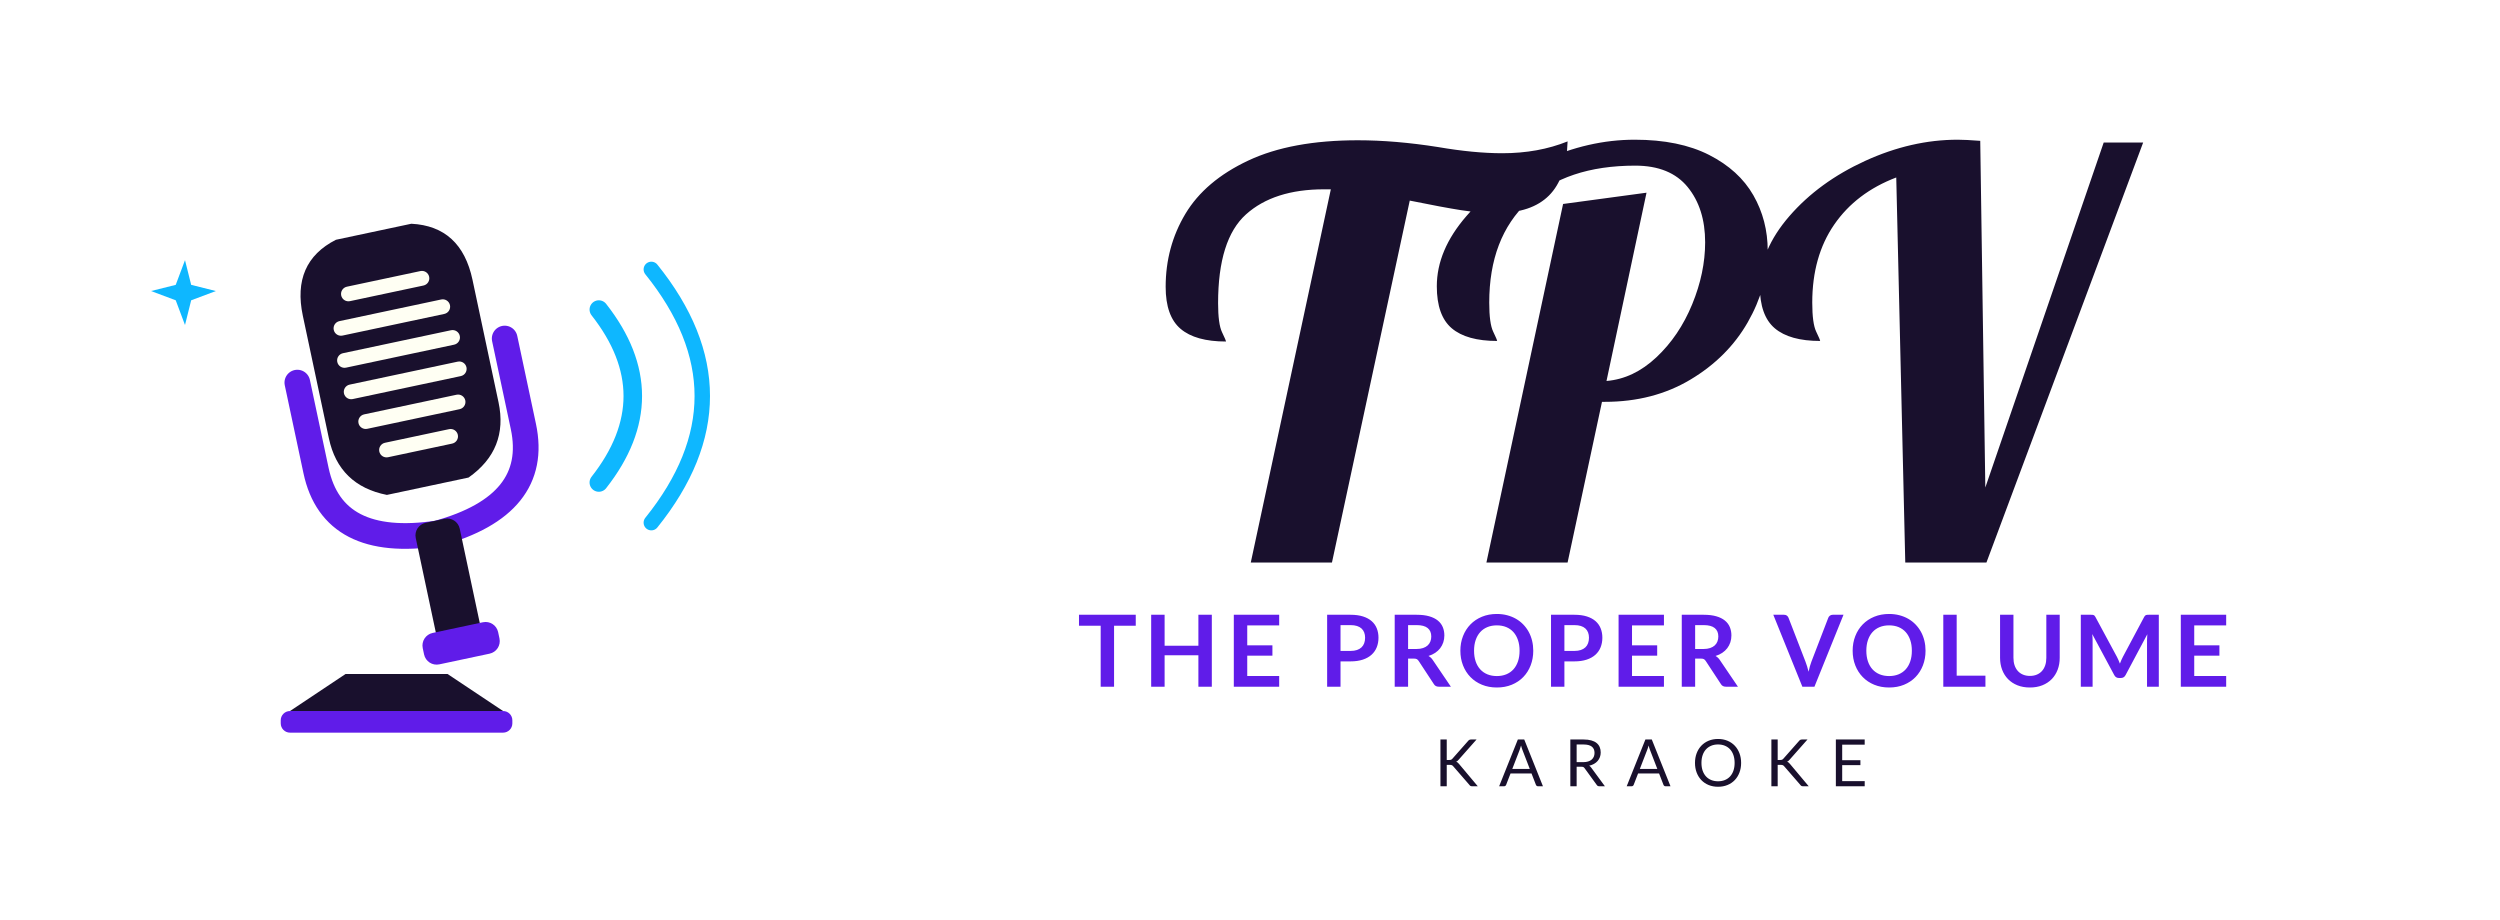
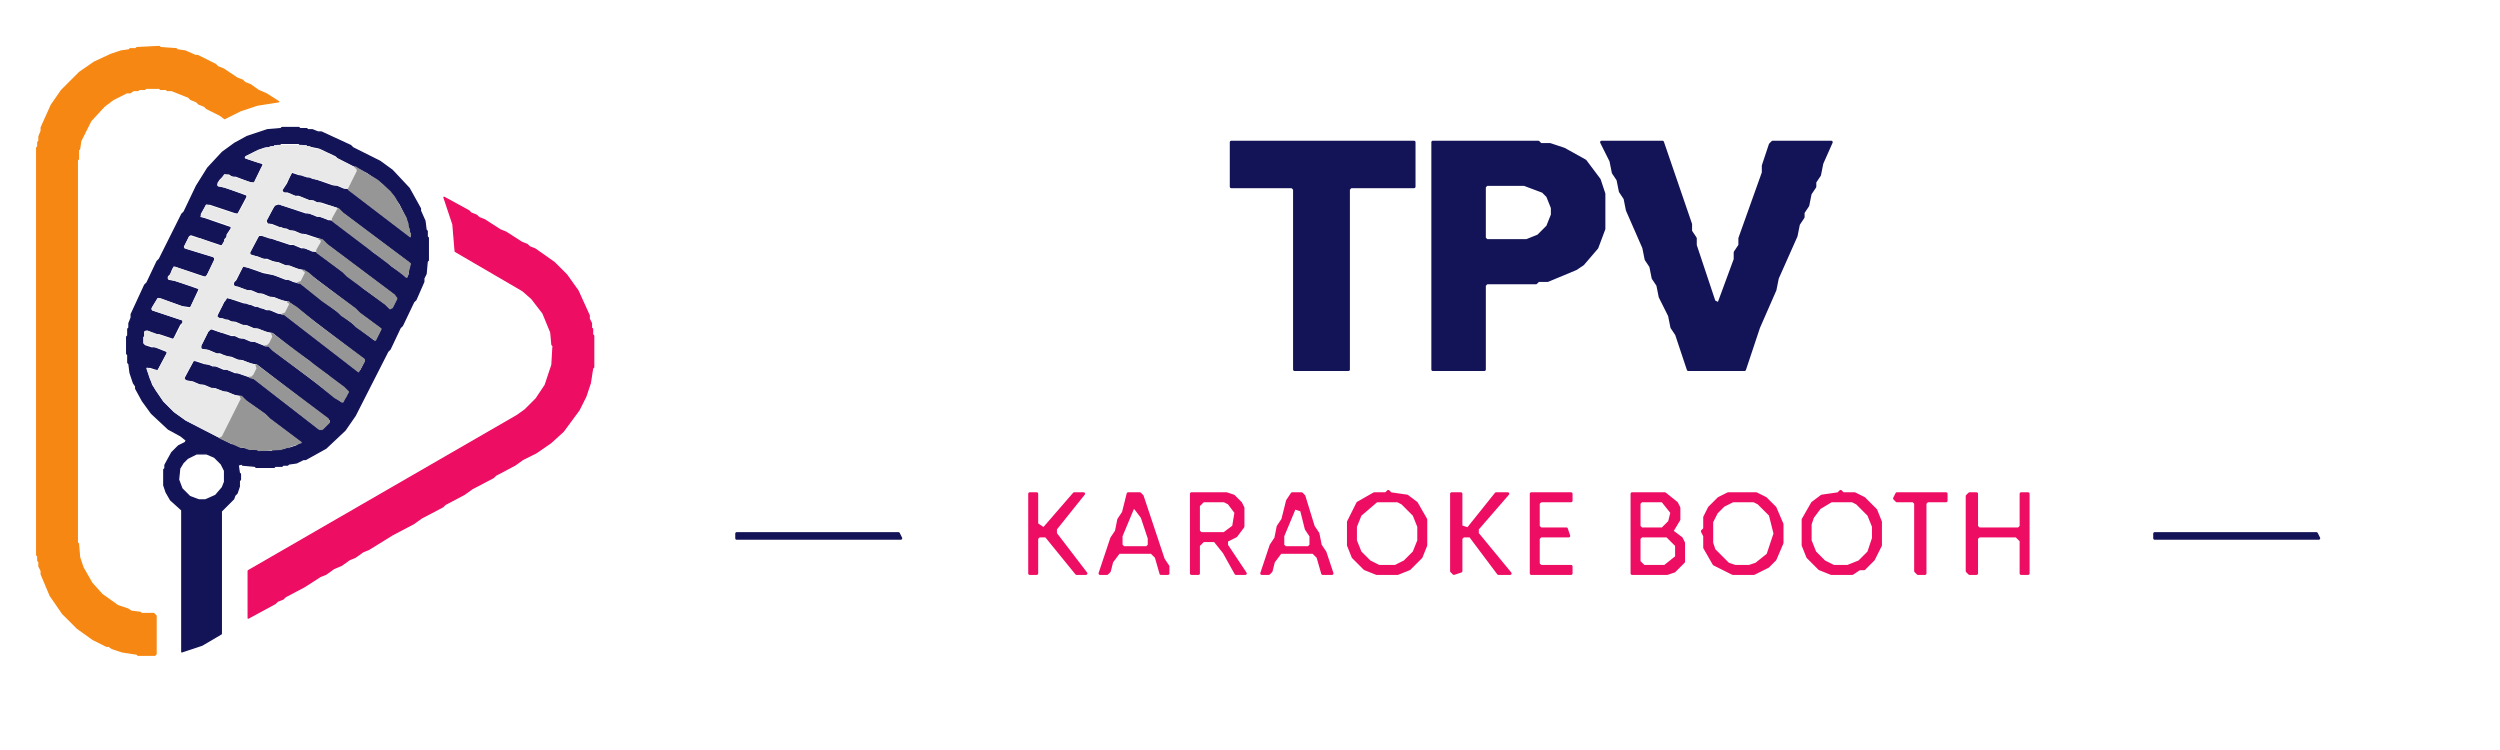
- <svg xmlns="http://www.w3.org/2000/svg" viewBox="0 0 680 250" role="img">
-   <g transform="translate(10 17) scale(.84)">
-     <g transform="translate(124 125) rotate(-12) scale(1.04)">
-       <path d="M-27 -48 Q-27 -65 -12 -69 L12 -69 Q27 -65 27 -48 L27 -9 Q27 6 13 12 L-13 12 Q-27 6 -27 -9 Z" fill="#19102D" />
-       <rect x="-14.0" y="-54" width="28" height="4.6" rx="2.3" fill="#FFFFF3" />
-       <rect x="-18.5" y="-44" width="37" height="4.6" rx="2.3" fill="#FFFFF3" />
-       <rect x="-19.5" y="-34" width="39" height="4.6" rx="2.3" fill="#FFFFF3" />
-       <rect x="-19.5" y="-24" width="39" height="4.6" rx="2.3" fill="#FFFFF3" />
-       <rect x="-17.0" y="-14" width="34" height="4.6" rx="2.3" fill="#FFFFF3" />
-       <rect x="-12.5" y="-4" width="25" height="4.6" rx="2.3" fill="#FFFFF3" />
-       <path d="M-33 -28 L-33 0 Q-33 25 0 27 Q33 25 33 0 L33 -28" fill="none" stroke="#601CE9" stroke-width="8" stroke-linecap="round" stroke-linejoin="round" />
-       <rect x="-7" y="23" width="14" height="43" rx="4" fill="#19102D" />
-       <rect x="-12" y="57" width="24" height="10" rx="4" fill="#601CE9" />
-     </g>
-     <path d="M100 198 L133 198 L151 210 L82 210 Z" fill="#19102D" />
-     <rect x="79" y="210" width="75" height="7" rx="3" fill="#601CE9" />
-     <path d="M182 80 Q204 108 182 136" fill="none" stroke="#0EB7FF" stroke-width="6" stroke-linecap="round" stroke-linejoin="round" />
-     <path d="M199 67 Q232 108 199 149" fill="none" stroke="#0EB7FF" stroke-width="5" stroke-linecap="round" stroke-linejoin="round" />
-     <path d="M48 64 L50 72 L58 74 L50 77 L48 85 L45 77 L37 74 L45 72 Z" fill="#0EB7FF" />
+ <svg xmlns="http://www.w3.org/2000/svg" viewBox="0 0 1600 480" role="img">
+   <g transform="translate(-258 -161) scale(.72)">
+     <path fill="#131457" stroke="#131457" stroke-width="1.25" stroke-linejoin="round" paint-order="stroke fill" fill-rule="evenodd" d="M533,627 L542,627 L549,630 L555,636 L558,642 L558,652 L556,657 L550,664 L541,668 L535,668 L527,665 L520,658 L517,650 L518,640 L521,635 L525,631 Z M631,352 L632,353 L642,355 L657,362 L659,364 L685,377 L699,387 L706,394 L714,405 L720,417 L724,433 L722,434 L667,392 L664,392 L657,389 L654,389 L634,382 L631,382 L627,380 L624,380 L618,378 L614,387 L610,393 L611,394 L614,394 L621,397 L624,397 L634,401 L637,401 L641,403 L644,403 L659,408 L663,412 L722,456 L724,459 L723,460 L722,468 L721,470 L719,471 L715,467 L706,461 L702,457 L689,448 L685,444 L653,420 L650,420 L643,417 L640,417 L633,414 L630,414 L606,406 L603,407 L596,420 L597,422 L600,422 L610,426 L613,426 L617,428 L620,428 L627,431 L630,431 L645,436 L649,440 L709,485 L712,489 L708,497 L705,499 L701,495 L680,480 L676,476 L639,448 L636,448 L629,445 L626,445 L619,442 L616,442 L592,434 L589,434 L581,449 L593,453 L596,453 L603,456 L606,456 L613,459 L616,459 L623,462 L629,463 L674,497 L678,501 L697,515 L697,518 L693,526 L691,527 L625,476 L619,475 L615,473 L612,473 L602,469 L592,467 L575,461 L569,473 L567,475 L567,477 L579,481 L582,481 L589,484 L592,484 L599,487 L602,487 L609,490 L615,491 L683,543 L683,545 L679,553 L676,554 L611,504 L605,503 L598,500 L595,500 L588,497 L585,497 L578,494 L575,494 L560,489 L552,505 L558,507 L561,507 L565,509 L568,509 L575,512 L578,512 L585,515 L588,515 L595,518 L601,519 L621,535 L634,544 L638,548 L651,557 L655,561 L664,567 L668,571 L667,576 L665,578 L664,581 L662,582 L601,536 L597,532 L594,532 L584,528 L581,528 L574,525 L571,525 L567,523 L564,523 L546,517 L544,519 L538,531 L538,533 L544,534 L551,537 L554,537 L561,540 L564,540 L571,543 L574,543 L581,546 L587,547 L652,597 L652,599 L645,606 L642,606 L584,561 L570,556 L567,556 L560,553 L557,553 L550,550 L547,550 L543,548 L540,548 L531,545 L523,560 L524,561 L530,562 L537,565 L540,565 L547,568 L550,568 L557,571 L560,571 L567,574 L573,575 L577,579 L594,591 L598,595 L626,616 L626,617 L622,620 L616,622 L613,622 L612,623 L609,623 L608,624 L601,624 L600,625 L580,624 L579,623 L572,622 L566,619 L564,619 L523,598 L512,590 L503,581 L493,566 L488,551 L489,550 L492,550 L498,552 L506,537 L496,533 L493,533 L487,531 L485,529 L485,523 L486,522 L486,518 L487,517 L490,517 L497,520 L500,520 L512,524 L518,512 L520,510 L520,509 L493,500 L492,498 L498,488 L501,488 L520,495 L527,496 L534,481 L514,474 L508,473 L507,472 L507,469 L509,467 L511,462 L514,460 L541,469 L548,455 L548,453 L522,445 L521,443 L526,433 L528,432 L555,441 L557,438 L557,436 L559,434 L559,432 L563,426 L537,417 L536,414 L541,405 L545,405 L569,413 L577,398 L558,391 L552,390 L551,389 L551,386 L553,383 L558,378 L562,378 L565,380 L568,380 L581,385 L584,385 L591,370 L576,365 L575,364 L576,362 L588,356 L594,354 L597,354 L598,353 L601,353 L602,352 L607,352 L608,351 L624,351 L625,352 Z M644,341 L641,341 L636,339 L632,339 L631,338 L625,338 L624,337 L609,337 L608,338 L596,339 L578,345 L567,351 L556,359 L543,373 L533,389 L522,412 L520,414 L500,454 L498,456 L489,475 L487,477 L475,503 L475,506 L473,511 L473,515 L472,516 L472,522 L471,523 L471,538 L472,539 L472,546 L473,547 L474,555 L477,564 L479,567 L479,569 L485,580 L493,591 L508,605 L519,611 L524,615 L523,617 L517,620 L511,626 L505,637 L505,640 L504,641 L504,655 L506,661 L510,668 L520,677 L520,803 L538,797 L555,787 L555,678 L566,667 L567,664 L569,662 L571,656 L571,651 L572,650 L572,645 L571,644 L570,637 L573,636 L574,637 L585,638 L586,639 L602,639 L603,638 L609,638 L610,637 L614,637 L615,636 L622,635 L628,632 L630,632 L648,622 L665,606 L674,593 L703,536 L705,534 L714,515 L716,513 L726,492 L728,490 L735,474 L735,471 L737,467 L738,456 L739,455 L739,435 L738,434 L738,429 L737,428 L736,420 L732,411 L732,409 L722,391 L707,375 L696,367 L672,355 L670,353 Z" />
+     <path fill="#E9E9E9" stroke="#E9E9E9" stroke-width="1.25" stroke-linejoin="round" paint-order="stroke fill" fill-rule="evenodd" d="M643,357 L637,356 L633,354 L628,354 L627,353 L605,353 L604,354 L600,354 L599,355 L596,355 L587,358 L577,363 L577,364 L589,368 L592,368 L593,369 L593,371 L591,373 L584,387 L558,379 L552,388 L577,396 L578,397 L578,400 L574,408 L570,414 L566,414 L542,406 L537,416 L543,417 L561,423 L564,425 L564,427 L556,442 L552,442 L536,436 L533,436 L527,434 L523,442 L524,444 L547,451 L550,453 L543,468 L541,470 L538,470 L513,461 L510,468 L508,470 L508,471 L534,479 L536,481 L528,497 L525,498 L499,489 L494,497 L494,499 L521,508 L521,511 L516,521 L512,526 L489,518 L487,519 L487,529 L504,534 L507,536 L507,538 L499,553 L494,553 L489,551 L492,560 L497,570 L504,580 L514,590 L524,597 L553,612 L555,612 L572,577 L548,569 L545,569 L538,566 L535,566 L528,563 L525,563 L522,561 L522,558 L530,544 L535,544 L542,547 L552,549 L579,558 L582,558 L587,549 L572,544 L569,544 L562,541 L552,539 L542,535 L539,535 L537,534 L536,532 L543,518 L545,516 L549,515 L550,517 L556,519 L559,519 L563,521 L566,521 L573,524 L576,524 L583,527 L586,527 L593,530 L596,530 L601,521 L586,516 L583,516 L576,513 L573,513 L566,510 L563,510 L556,507 L553,507 L551,505 L551,503 L556,494 L556,492 L558,491 L560,488 L570,490 L580,494 L583,494 L590,497 L600,499 L607,502 L611,502 L615,493 L600,488 L597,488 L590,485 L587,485 L580,482 L577,482 L570,479 L567,479 L565,476 L574,460 L584,462 L591,465 L594,465 L624,475 L629,465 L614,460 L611,460 L604,457 L594,455 L587,452 L581,451 L580,448 L587,434 L589,432 L598,435 L601,435 L605,437 L608,437 L615,440 L618,440 L639,447 L643,439 L641,436 L635,435 L628,432 L625,432 L618,429 L615,429 L608,426 L605,426 L598,423 L595,423 L594,421 L600,409 L604,404 L653,419 L658,409 L652,407 L649,407 L642,404 L639,404 L635,402 L632,402 L625,399 L622,399 L615,396 L612,396 L609,394 L609,392 L618,376 L629,380 L632,380 L636,382 L646,384 L656,388 L659,388 L666,391 L668,390 L676,374 Z" />
+     <path fill="#969696" stroke="#969696" stroke-width="1.25" stroke-linejoin="round" paint-order="stroke fill" fill-rule="evenodd" d="M554,613 L572,621 L575,621 L580,623 L587,623 L588,624 L608,623 L626,617 L598,596 L594,592 L577,580 L573,576 L572,576 L573,578 L556,612 Z M586,548 L587,551 L584,557 L582,559 L580,559 L584,560 L642,605 L645,605 L651,599 L650,596 Z M600,520 L601,523 L598,529 L596,531 L594,531 L597,531 L601,535 L635,560 L656,577 L663,581 L668,572 L664,568 Z M614,492 L615,492 L616,494 L612,502 L609,503 L611,503 L677,554 L682,545 L682,543 L639,511 L622,497 Z M628,464 L629,464 L630,466 L626,474 L623,475 L625,475 L645,491 L658,500 L662,504 L671,510 L675,514 L692,526 L697,516 L678,502 L674,498 L640,473 L632,466 Z M642,436 L644,437 L644,439 L640,446 L640,448 L663,465 L667,469 L701,494 L705,498 L707,497 L711,489 L709,486 L649,441 L645,437 Z M659,409 L654,418 L654,420 L720,470 L723,458 L663,413 Z M674,372 L676,374 L676,376 L668,392 L723,434 L723,431 L722,430 L722,427 L721,426 L721,423 L719,417 L709,399 L705,394 L694,384 Z" />
+     <path fill="#F68713" stroke="#F68713" stroke-width="1.25" stroke-linejoin="round" paint-order="stroke fill" fill-rule="evenodd" d="M500,265 L480,266 L479,267 L474,267 L473,268 L466,269 L457,272 L442,279 L429,288 L413,304 L404,317 L395,337 L395,340 L393,345 L393,349 L392,350 L392,354 L391,355 L391,717 L392,718 L392,722 L393,723 L393,727 L395,731 L395,734 L403,753 L414,769 L427,782 L441,792 L453,798 L455,798 L458,800 L467,803 L480,805 L481,806 L496,806 L497,805 L497,771 L495,769 L484,769 L483,768 L475,767 L472,765 L463,762 L449,752 L440,742 L432,728 L429,719 L428,707 L427,706 L427,366 L428,365 L428,357 L429,356 L430,349 L439,331 L451,318 L459,312 L471,306 L474,306 L477,304 L481,304 L482,303 L487,303 L488,302 L500,302 L501,303 L506,303 L507,304 L511,304 L526,310 L528,312 L533,314 L535,316 L540,318 L542,320 L554,326 L558,329 L572,322 L587,317 L606,314 L595,307 L588,304 L581,299 L576,297 L574,295 L569,293 L557,285 L552,283 L550,281 L534,273 L532,273 L523,269 L516,268 L515,267 L501,266 Z" />
+     <path fill="#ED0D63" stroke="#ED0D63" stroke-width="1.25" stroke-linejoin="round" paint-order="stroke fill" fill-rule="evenodd" d="M851,457 L834,445 L829,443 L827,441 L822,439 L808,430 L803,428 L789,419 L784,417 L782,415 L777,413 L775,411 L753,399 L761,423 L763,447 L823,482 L831,489 L841,502 L848,519 L849,530 L850,531 L849,548 L843,566 L835,578 L825,588 L818,593 L579,731 L579,773 L603,760 L605,758 L610,756 L612,754 L629,745 L643,736 L648,734 L655,729 L662,726 L669,721 L674,719 L681,714 L686,712 L707,699 L726,689 L733,684 L752,674 L754,672 L771,663 L778,658 L797,648 L799,646 L816,637 L823,632 L835,626 L848,617 L859,607 L873,588 L879,576 L883,564 L885,551 L886,550 L886,522 L885,521 L885,516 L884,515 L884,511 L882,507 L882,504 L872,482 L862,468 Z" />
  </g>
-   <path fill="#19102D" d="M299 662H287Q198 662 148.5 617.5Q99 573 99 460Q99 423 106.0 408.5Q113 394 113 392Q59 392 32.5 414.5Q6 437 6 489Q6 560 41.0 618.5Q76 677 152.5 713.0Q229 749 347 749Q413 749 489 737Q553 726 603 726Q667 726 719 747Q717 682 686.0 651.0Q655 620 594 620Q562 620 530.0 625.0Q498 630 439 642L301 0H157ZM711 636 859 656 788 322Q836 326 876.5 364.0Q917 402 940.0 458.0Q963 514 963 568Q963 628 932.0 666.0Q901 704 839 704Q717 704 648.5 640.0Q580 576 580 461Q580 424 587.0 409.5Q594 395 594 393Q540 393 513.5 415.5Q487 438 487 490Q487 554 539.5 614.5Q592 675 674.0 712.5Q756 750 838 750Q917 750 970.0 723.0Q1023 696 1048.5 651.5Q1074 607 1074 553Q1074 488 1038.5 426.0Q1003 364 937.0 324.5Q871 285 785 285H780L719 0H575ZM1302 683Q1231 656 1192.0 599.5Q1153 543 1153 461Q1153 424 1160.0 409.5Q1167 395 1167 393Q1113 393 1086.5 415.5Q1060 438 1060 490Q1060 554 1112.5 614.5Q1165 675 1247.0 712.5Q1329 750 1411 750Q1425 750 1451 748L1460 133L1670 745H1740L1462 0H1318Z" transform="translate(316.14 153) scale(0.153333 -0.153333)" />
-   <path fill="#601CE9" d="M1171 1225H735V0H466V1225H30V1446H1171ZM2700 1446V0H2430V632H1751V0H1481V1446H1751V824H2430V1446ZM3412 1232V831H3918V624H3412V215H4054V0H3142V1446H4054V1232ZM5488 719Q5562 719 5617.0 737.5Q5672 756 5708.5 790.5Q5745 825 5763.0 874.5Q5781 924 5781 985Q5781 1043 5763.0 1090.0Q5745 1137 5709.0 1170.0Q5673 1203 5618.0 1220.5Q5563 1238 5488 1238H5287V719ZM5488 1446Q5633 1446 5739.0 1412.0Q5845 1378 5914.0 1317.0Q5983 1256 6016.5 1171.0Q6050 1086 6050 985Q6050 880 6015.0 792.5Q5980 705 5910.0 642.0Q5840 579 5734.5 544.0Q5629 509 5488 509H5287V0H5018V1446ZM6813 758Q6889 758 6945.5 777.0Q7002 796 7038.5 829.5Q7075 863 7093.0 909.0Q7111 955 7111 1010Q7111 1120 7038.5 1179.0Q6966 1238 6817 1238H6645V758ZM7505 0H7262Q7193 0 7162 54L6858 517Q6841 543 6820.5 554.0Q6800 565 6760 565H6645V0H6376V1446H6817Q6964 1446 7069.5 1415.5Q7175 1385 7242.5 1330.0Q7310 1275 7342.0 1198.5Q7374 1122 7374 1030Q7374 957 7352.5 892.0Q7331 827 7290.5 774.0Q7250 721 7190.5 681.0Q7131 641 7055 618Q7081 603 7103.0 582.5Q7125 562 7143 534ZM9161 723Q9161 564 9108.5 428.5Q9056 293 8960.0 194.0Q8864 95 8729.0 39.5Q8594 -16 8429 -16Q8265 -16 8130.0 39.5Q7995 95 7898.5 194.0Q7802 293 7749.0 428.5Q7696 564 7696 723Q7696 882 7749.0 1017.5Q7802 1153 7898.5 1252.0Q7995 1351 8130.0 1406.5Q8265 1462 8429 1462Q8539 1462 8636.0 1436.5Q8733 1411 8814.0 1364.5Q8895 1318 8959.5 1251.5Q9024 1185 9069.0 1103.0Q9114 1021 9137.5 925.0Q9161 829 9161 723ZM8886 723Q8886 842 8854.0 936.5Q8822 1031 8763.0 1097.0Q8704 1163 8619.5 1198.0Q8535 1233 8429 1233Q8323 1233 8238.5 1198.0Q8154 1163 8094.5 1097.0Q8035 1031 8003.0 936.5Q7971 842 7971 723Q7971 604 8003.0 509.5Q8035 415 8094.5 349.5Q8154 284 8238.5 249.0Q8323 214 8429 214Q8535 214 8619.5 249.0Q8704 284 8763.0 349.5Q8822 415 8854.0 509.5Q8886 604 8886 723ZM9988 719Q10062 719 10117.0 737.5Q10172 756 10208.5 790.5Q10245 825 10263.0 874.5Q10281 924 10281 985Q10281 1043 10263.0 1090.0Q10245 1137 10209.0 1170.0Q10173 1203 10118.0 1220.5Q10063 1238 9988 1238H9787V719ZM9988 1446Q10133 1446 10239.0 1412.0Q10345 1378 10414.0 1317.0Q10483 1256 10516.5 1171.0Q10550 1086 10550 985Q10550 880 10515.0 792.5Q10480 705 10410.0 642.0Q10340 579 10234.5 544.0Q10129 509 9988 509H9787V0H9518V1446ZM11146 1232V831H11652V624H11146V215H11788V0H10876V1446H11788V1232ZM12583 758Q12659 758 12715.5 777.0Q12772 796 12808.5 829.5Q12845 863 12863.0 909.0Q12881 955 12881 1010Q12881 1120 12808.5 1179.0Q12736 1238 12587 1238H12415V758ZM13275 0H13032Q12963 0 12932 54L12628 517Q12611 543 12590.5 554.0Q12570 565 12530 565H12415V0H12146V1446H12587Q12734 1446 12839.5 1415.5Q12945 1385 13012.5 1330.0Q13080 1275 13112.0 1198.5Q13144 1122 13144 1030Q13144 957 13122.5 892.0Q13101 827 13060.5 774.0Q13020 721 12960.5 681.0Q12901 641 12825 618Q12851 603 12873.0 582.5Q12895 562 12913 534ZM15397 1446 14813 0H14570L13986 1446H14202Q14237 1446 14259.0 1429.0Q14281 1412 14292 1385L14633 503Q14650 460 14665.5 408.5Q14681 357 14695 301Q14707 357 14721.0 408.5Q14735 460 14752 503L15091 1385Q15099 1408 15122.5 1427.0Q15146 1446 15180 1446ZM17046 723Q17046 564 16993.5 428.5Q16941 293 16845.0 194.0Q16749 95 16614.0 39.5Q16479 -16 16314 -16Q16150 -16 16015.0 39.5Q15880 95 15783.5 194.0Q15687 293 15634.0 428.5Q15581 564 15581 723Q15581 882 15634.0 1017.5Q15687 1153 15783.5 1252.0Q15880 1351 16015.0 1406.5Q16150 1462 16314 1462Q16424 1462 16521.0 1436.5Q16618 1411 16699.0 1364.5Q16780 1318 16844.5 1251.5Q16909 1185 16954.0 1103.0Q16999 1021 17022.5 925.0Q17046 829 17046 723ZM16771 723Q16771 842 16739.0 936.5Q16707 1031 16648.0 1097.0Q16589 1163 16504.5 1198.0Q16420 1233 16314 1233Q16208 1233 16123.5 1198.0Q16039 1163 15979.5 1097.0Q15920 1031 15888.0 936.5Q15856 842 15856 723Q15856 604 15888.0 509.5Q15920 415 15979.5 349.5Q16039 284 16123.5 249.0Q16208 214 16314 214Q16420 214 16504.5 249.0Q16589 284 16648.0 349.5Q16707 415 16739.0 509.5Q16771 604 16771 723ZM18250 222V0H17403V1446H17672V222ZM19144 217Q19222 217 19283.5 243.0Q19345 269 19387.0 316.0Q19429 363 19451.5 430.0Q19474 497 19474 580V1446H19743V580Q19743 451 19701.5 341.5Q19660 232 19582.5 152.5Q19505 73 19394.0 28.5Q19283 -16 19144 -16Q19004 -16 18893.0 28.5Q18782 73 18704.5 152.5Q18627 232 18585.5 341.5Q18544 451 18544 580V1446H18813V581Q18813 498 18835.5 431.0Q18858 364 18900.5 316.5Q18943 269 19004.5 243.0Q19066 217 19144 217ZM21735 1446V0H21498V934Q21498 990 21504 1055L21067 234Q21036 175 20972 175H20934Q20870 175 20839 234L20397 1058Q20400 1025 20402.0 993.0Q20404 961 20404 934V0H20167V1446H20370Q20388 1446 20401.0 1445.0Q20414 1444 20424.5 1440.0Q20435 1436 20443.5 1427.0Q20452 1418 20460 1403L20893 600Q20910 568 20924.5 534.0Q20939 500 20953 464Q20967 501 20982.0 535.5Q20997 570 21014 602L21441 1403Q21449 1418 21458.0 1427.0Q21467 1436 21477.5 1440.0Q21488 1444 21501.0 1445.0Q21514 1446 21532 1446ZM22447 1232V831H22953V624H22447V215H23089V0H22177V1446H23089V1232Z" transform="translate(293.0792 186.7835) scale(0.013532 -0.013532)" />
-   <path fill="#19102D" d="M376 805H449Q487 805 510.0 814.5Q533 824 552 847L1029 1387Q1049 1413 1071.0 1423.0Q1093 1433 1125 1433H1289L743 816Q723 792 704.5 776.5Q686 761 665 751Q692 742 714.0 724.5Q736 707 757 679L1327 0H1159Q1140 0 1126.5 2.5Q1113 5 1103.0 10.5Q1093 16 1085.5 23.5Q1078 31 1071 41L577 610Q557 635 534.0 645.5Q511 656 464 656H376V0H183V1433H376ZM2919 532 2694 1115Q2684 1141 2673.0 1175.5Q2662 1210 2652 1249Q2631 1168 2609 1114L2384 532ZM3323 0H3173Q3147 0 3131.0 13.0Q3115 26 3107 46L2973 392H2330L2196 46Q2190 28 2173.0 14.0Q2156 0 2131 0H1981L2554 1433H2750ZM4559 739Q4643 739 4707.5 759.5Q4772 780 4815.5 817.5Q4859 855 4881.0 907.0Q4903 959 4903 1022Q4903 1150 4819.0 1215.0Q4735 1280 4567 1280H4355V739ZM5221 0H5049Q4996 0 4971 41L4599 553Q4582 577 4562.5 587.5Q4543 598 4502 598H4355V0H4162V1433H4567Q4703 1433 4802.0 1405.5Q4901 1378 4965.5 1326.0Q5030 1274 5061.0 1200.5Q5092 1127 5092 1036Q5092 960 5068.0 894.0Q5044 828 4998.5 775.5Q4953 723 4887.5 686.0Q4822 649 4739 630Q4776 609 4803 569ZM6826 532 6601 1115Q6591 1141 6580.0 1175.5Q6569 1210 6559 1249Q6538 1168 6516 1114L6291 532ZM7230 0H7080Q7054 0 7038.0 13.0Q7022 26 7014 46L6880 392H6237L6103 46Q6097 28 6080.0 14.0Q6063 0 6038 0H5888L6461 1433H6657ZM9393 716Q9393 555 9342.0 420.5Q9291 286 9198.0 189.0Q9105 92 8974.5 38.5Q8844 -15 8686 -15Q8528 -15 8398.0 38.5Q8268 92 8175.0 189.0Q8082 286 8031.0 420.5Q7980 555 7980 716Q7980 877 8031.0 1011.5Q8082 1146 8175.0 1243.5Q8268 1341 8398.0 1395.0Q8528 1449 8686 1449Q8844 1449 8974.5 1395.0Q9105 1341 9198.0 1243.5Q9291 1146 9342.0 1011.5Q9393 877 9393 716ZM9194 716Q9194 848 9158.0 953.0Q9122 1058 9056.0 1130.5Q8990 1203 8896.0 1242.0Q8802 1281 8686 1281Q8571 1281 8477.0 1242.0Q8383 1203 8316.5 1130.5Q8250 1058 8214.0 953.0Q8178 848 8178 716Q8178 584 8214.0 479.5Q8250 375 8316.5 302.5Q8383 230 8477.0 191.5Q8571 153 8686 153Q8802 153 8896.0 191.5Q8990 230 9056.0 302.5Q9122 375 9158.0 479.5Q9194 584 9194 716ZM10513 805H10586Q10624 805 10647.0 814.5Q10670 824 10689 847L11166 1387Q11186 1413 11208.0 1423.0Q11230 1433 11262 1433H11426L10880 816Q10860 792 10841.5 776.5Q10823 761 10802 751Q10829 742 10851.0 724.5Q10873 707 10894 679L11464 0H11296Q11277 0 11263.5 2.5Q11250 5 11240.0 10.5Q11230 16 11222.5 23.5Q11215 31 11208 41L10714 610Q10694 635 10671.0 645.5Q10648 656 10601 656H10513V0H10320V1433H10513ZM13179 158 13178 0H12295V1433H13178V1275H12489V799H13047V647H12489V158Z" transform="translate(390.1742 213.8668) scale(0.00888 -0.00888)" />
+   <g transform="translate(20 -1340) scale(1.5)">
+     <path fill="#131457" stroke="#131457" stroke-width="1.25" stroke-linejoin="round" paint-order="stroke fill" fill-rule="evenodd" d="M906,1121 L906,1123 L976,1123 L975,1121 Z M301,1121 L301,1123 L371,1123 L370,1121 Z M620,973 L621,972 L637,972 L645,975 L647,977 L649,982 L649,985 L647,990 L643,994 L638,996 L621,996 L620,995 Z M670,954 L674,962 L675,967 L677,970 L678,975 L680,978 L681,983 L688,999 L689,1004 L691,1007 L692,1012 L694,1015 L695,1020 L699,1028 L700,1033 L702,1036 L707,1051 L731,1051 L737,1033 L744,1017 L745,1012 L753,994 L754,989 L756,986 L756,984 L758,981 L759,976 L761,973 L761,971 L763,968 L764,963 L768,954 L743,954 L742,955 L739,964 L739,967 L729,995 L729,998 L727,1001 L727,1004 L720,1023 L718,1022 L710,998 L710,995 L708,992 L708,989 L696,954 Z M648,955 L644,955 L643,954 L598,954 L598,1051 L620,1051 L620,1015 L621,1014 L642,1014 L643,1013 L647,1013 L659,1008 L662,1006 L668,999 L671,991 L671,976 L669,970 L663,962 L654,957 Z M512,954 L512,973 L538,973 L539,974 L539,1051 L562,1051 L562,974 L563,973 L590,973 L590,954 Z" />
+     <path fill="#ED0D63" stroke="#ED0D63" stroke-width="1.25" stroke-linejoin="round" paint-order="stroke fill" fill-rule="evenodd" transform="translate(15 0)" d="M671,1123 L672,1122 L683,1122 L687,1126 L687,1131 L682,1135 L673,1135 L671,1133 Z M524,1110 L527,1111 L529,1119 L531,1122 L531,1126 L530,1127 L520,1127 L519,1126 L519,1122 Z M455,1110 L456,1110 L459,1114 L462,1123 L462,1126 L461,1127 L451,1127 L450,1126 L450,1122 Z M753,1107 L762,1107 L764,1108 L769,1113 L771,1118 L771,1123 L769,1129 L765,1133 L760,1135 L754,1135 L750,1133 L746,1129 L744,1124 L744,1117 L745,1114 L748,1110 Z M711,1107 L720,1107 L722,1108 L727,1113 L729,1121 L726,1130 L721,1134 L718,1135 L712,1135 L709,1134 L703,1128 L702,1125 L702,1116 L704,1112 L707,1109 Z M671,1108 L672,1107 L681,1107 L685,1112 L684,1116 L681,1119 L672,1119 L671,1118 Z M559,1107 L568,1107 L570,1108 L575,1113 L577,1118 L577,1124 L575,1129 L571,1133 L567,1135 L560,1135 L556,1133 L552,1129 L550,1124 L550,1118 L552,1113 Z M483,1109 L485,1107 L494,1107 L496,1108 L499,1112 L498,1118 L494,1121 L484,1121 L483,1120 Z M812,1104 L811,1105 L811,1137 L812,1138 L815,1138 L815,1123 L816,1122 L832,1122 L834,1124 L834,1138 L837,1138 L837,1104 L834,1104 L834,1118 L833,1119 L816,1119 L815,1118 L815,1104 Z M781,1104 L780,1106 L781,1107 L788,1107 L789,1108 L789,1137 L790,1138 L793,1138 L793,1108 L794,1107 L802,1107 L802,1104 Z M709,1104 L705,1106 L701,1110 L699,1114 L699,1119 L698,1120 L699,1122 L699,1127 L703,1134 L711,1138 L720,1138 L726,1135 L729,1132 L732,1125 L732,1117 L729,1110 L725,1106 L721,1104 Z M668,1104 L668,1138 L683,1138 L686,1137 L690,1133 L690,1125 L689,1123 L685,1120 L688,1115 L688,1110 L687,1108 L682,1104 Z M625,1104 L625,1138 L642,1138 L642,1135 L629,1135 L628,1134 L628,1123 L629,1122 L641,1122 L640,1119 L629,1119 L628,1118 L628,1108 L629,1107 L642,1107 L642,1104 Z M591,1104 L591,1137 L592,1138 L595,1137 L595,1123 L596,1122 L599,1122 L611,1138 L616,1138 L602,1121 L602,1119 L615,1104 L610,1104 L598,1119 L595,1118 L595,1104 Z M523,1104 L521,1107 L519,1115 L517,1118 L516,1123 L514,1126 L510,1138 L513,1138 L514,1137 L515,1133 L518,1129 L532,1129 L534,1131 L536,1138 L540,1138 L537,1129 L535,1126 L534,1121 L532,1118 L528,1105 L527,1104 Z M480,1104 L480,1138 L483,1138 L483,1126 L485,1124 L490,1124 L494,1129 L499,1138 L503,1138 L495,1126 L495,1124 L499,1122 L502,1118 L502,1110 L501,1108 L498,1105 L495,1104 Z M453,1104 L451,1112 L449,1115 L448,1120 L446,1123 L441,1138 L444,1138 L445,1137 L446,1133 L449,1129 L463,1129 L465,1131 L467,1138 L470,1138 L470,1135 L468,1132 L459,1105 L458,1104 Z M411,1104 L411,1138 L414,1138 L414,1123 L415,1122 L418,1122 L431,1138 L435,1138 L422,1121 L422,1119 L434,1104 L430,1104 L417,1119 L414,1117 L414,1104 Z M749,1105 L745,1108 L741,1115 L741,1126 L743,1131 L748,1136 L753,1138 L762,1138 L765,1136 L767,1136 L771,1132 L774,1126 L774,1116 L772,1111 L767,1106 L763,1104 L758,1104 L757,1103 L756,1104 Z M572,1105 L565,1104 L564,1103 L563,1104 L558,1104 L551,1108 L547,1116 L547,1126 L549,1131 L554,1136 L559,1138 L568,1138 L573,1136 L578,1131 L580,1126 L580,1115 L576,1108 Z" />
+   </g>
</svg>
